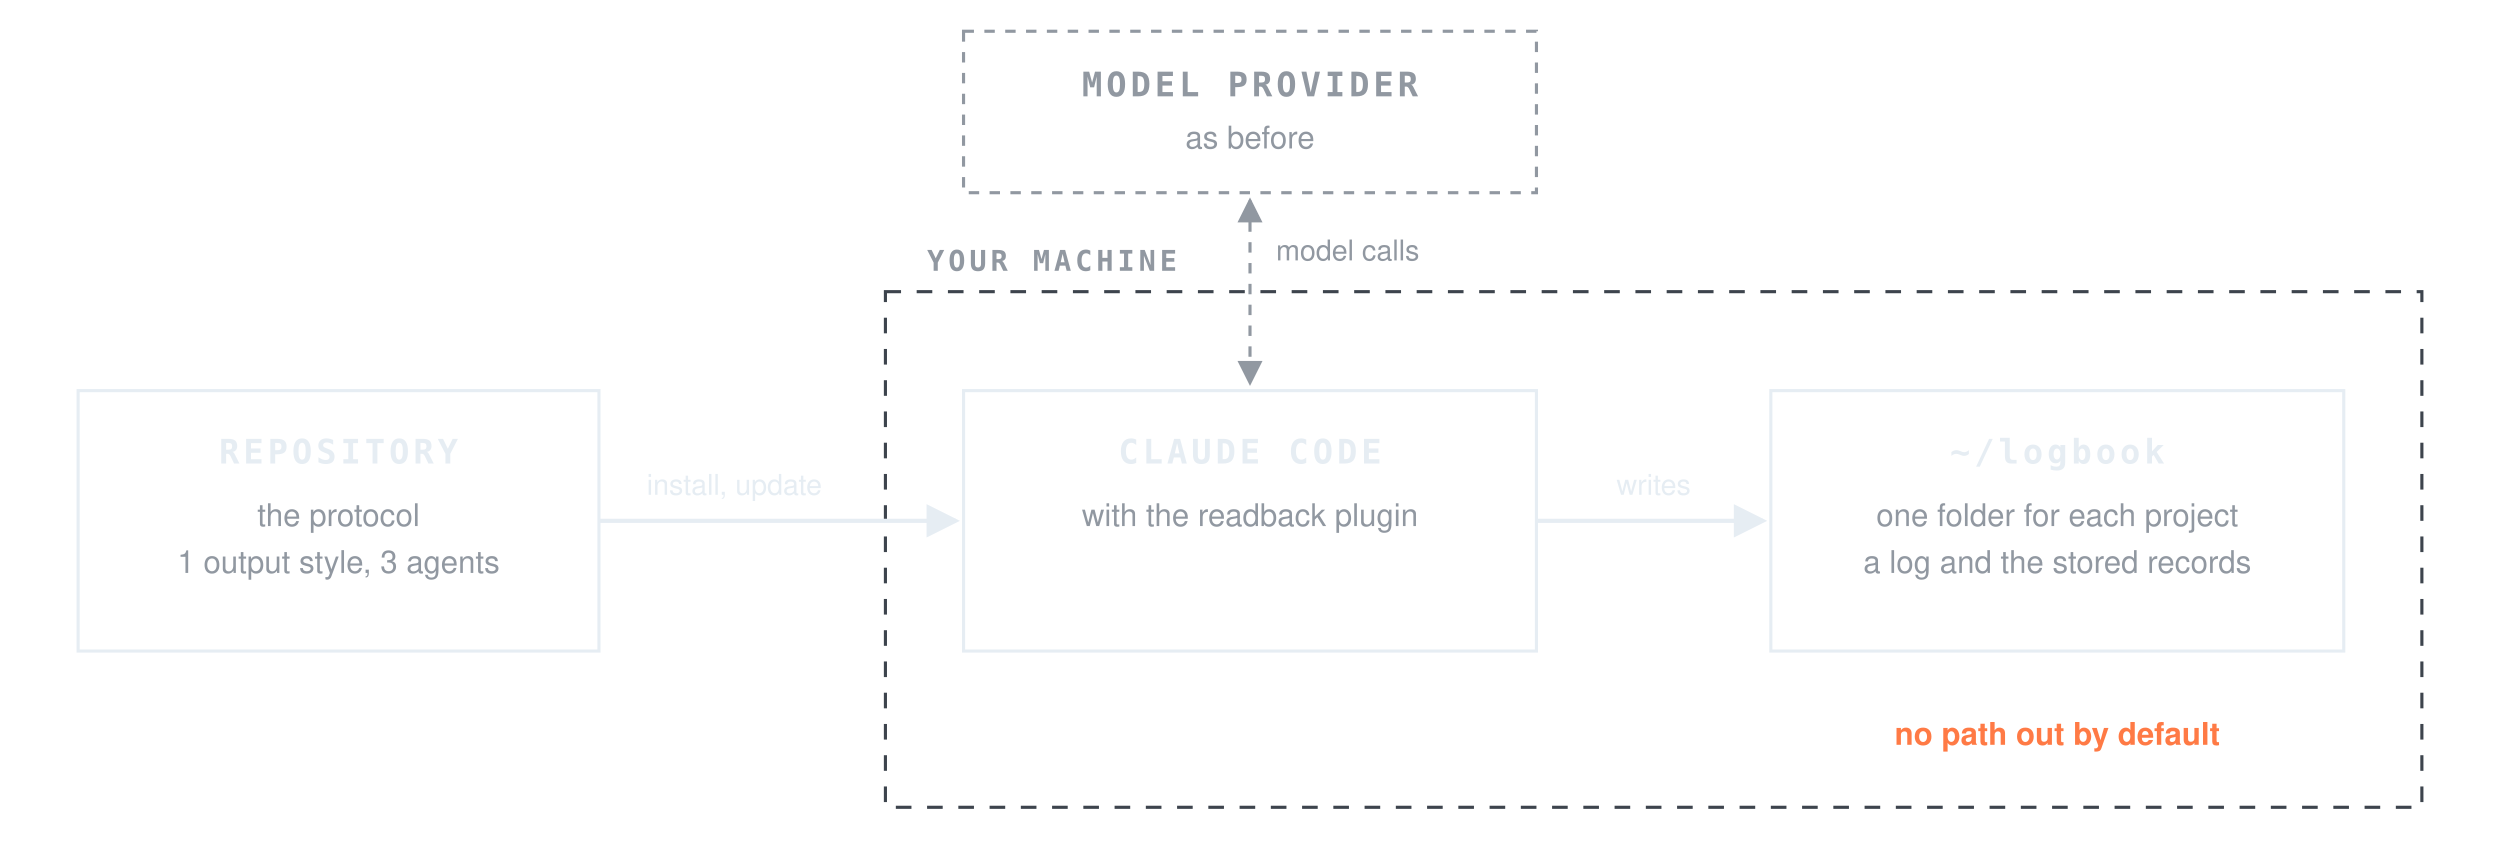
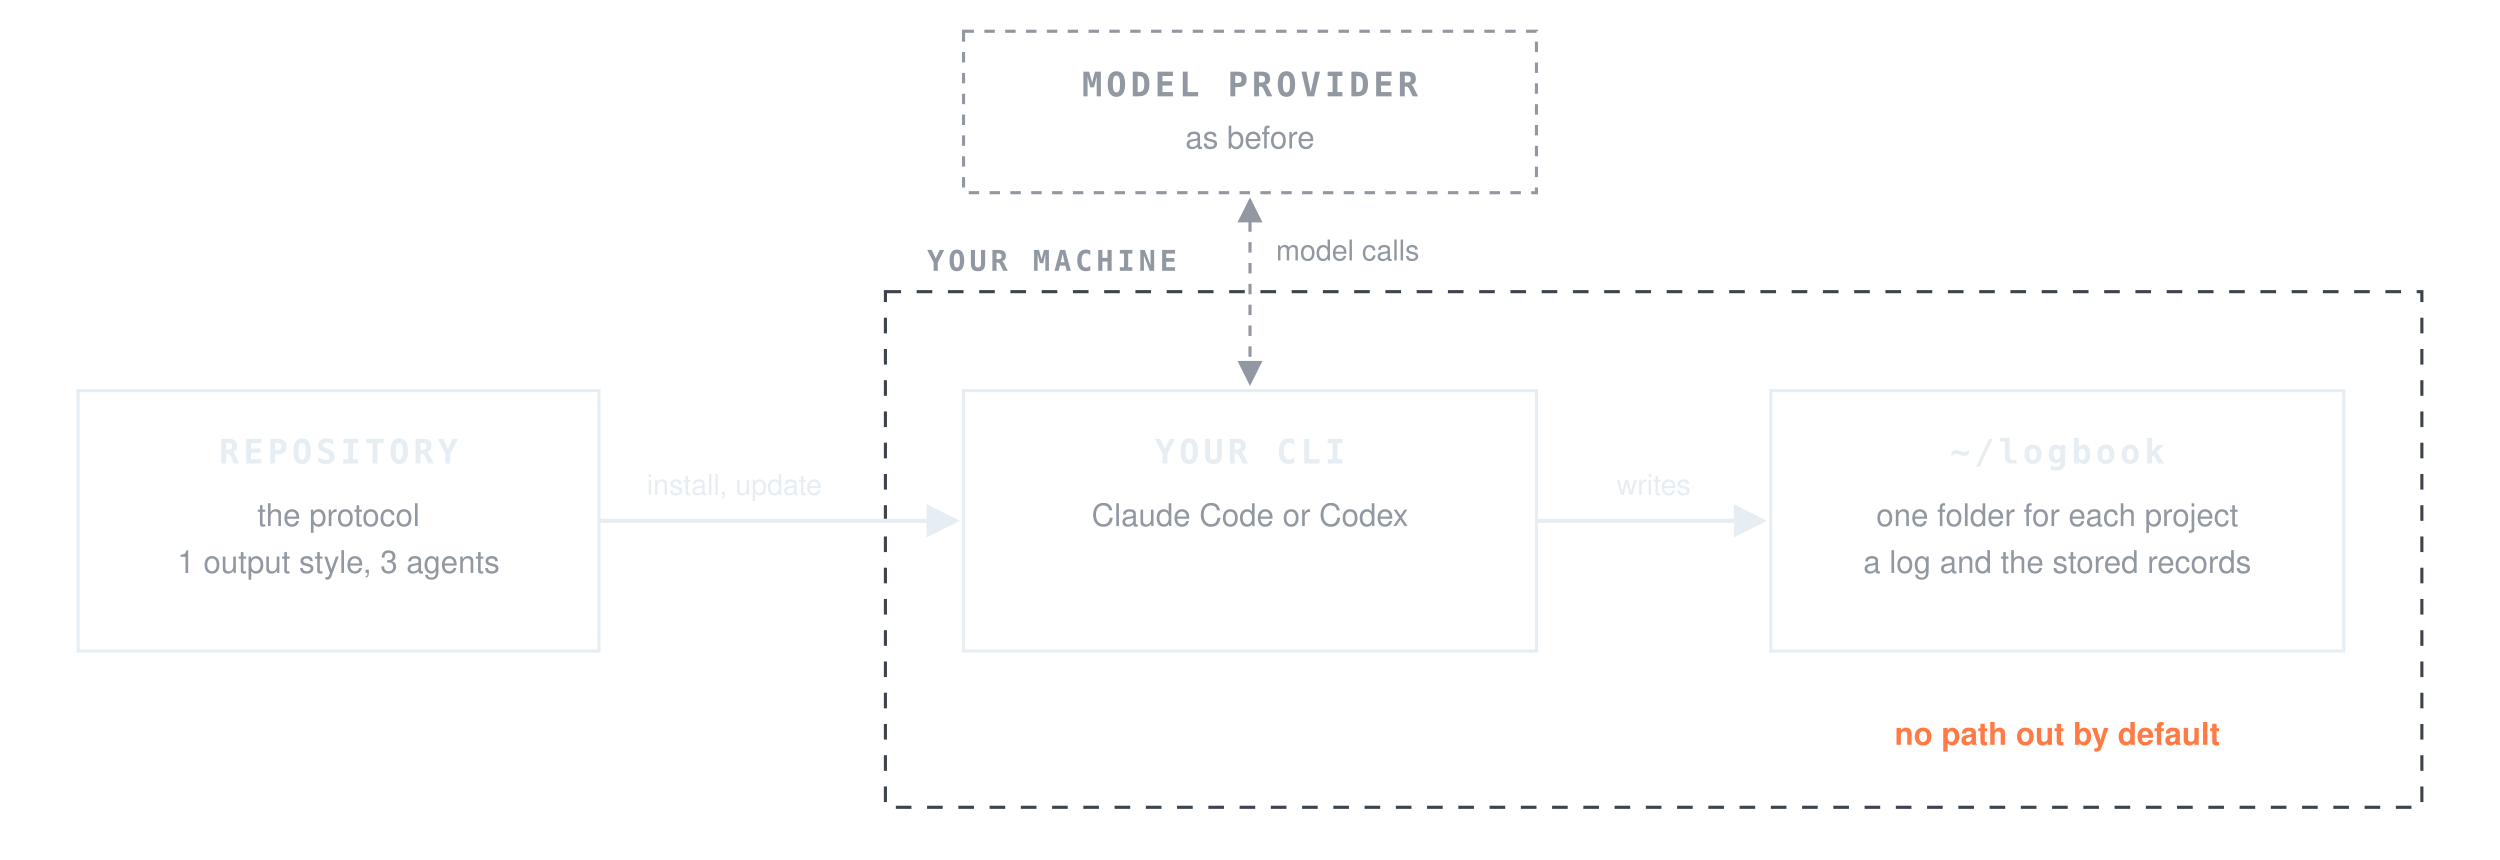
- <svg xmlns="http://www.w3.org/2000/svg" viewBox="0 0 960 330" width="960" height="330" role="img" aria-label="The repository installs rules into Claude Code. Claude Code writes records to a local logbook folder. By default readback adds no path out of the machine.">
+ <svg xmlns="http://www.w3.org/2000/svg" viewBox="0 0 960 330" width="960" height="330" role="img" aria-label="The repository installs rules into your CLI. The CLI writes records to a local logbook folder. By default readback adds no path out of the machine.">
  <defs>
    <marker id="a-fg" viewBox="0 0 8 8" refX="7" refY="4" markerWidth="8" markerHeight="8" orient="auto-start-reverse">
      <path d="M0,0 L8,4 L0,8 z" fill="#E6EDF3" />
    </marker>
    <marker id="a-accent" viewBox="0 0 8 8" refX="7" refY="4" markerWidth="8" markerHeight="8" orient="auto-start-reverse">
      <path d="M0,0 L8,4 L0,8 z" fill="#FF7A45" />
    </marker>
    <marker id="a-muted" viewBox="0 0 8 8" refX="7" refY="4" markerWidth="8" markerHeight="8" orient="auto-start-reverse">
      <path d="M0,0 L8,4 L0,8 z" fill="#9198A1" />
    </marker>
  </defs>
  <rect x="340" y="112" width="590" height="198" fill="none" stroke="#3D444D" stroke-width="1.2" stroke-dasharray="6 6" />
  <text x="356" y="104" fill="#9198A1" font-family="ui-monospace, SFMono-Regular, Menlo, Consolas, monospace" font-size="11" font-weight="700" text-anchor="start" letter-spacing="1.5">YOUR MACHINE</text>
  <rect x="30" y="150" width="200" height="100" fill="none" stroke="#E6EDF3" stroke-width="1.2" />
  <text x="130.0" y="178" fill="#E6EDF3" font-family="ui-monospace, SFMono-Regular, Menlo, Consolas, monospace" font-size="13" font-weight="700" text-anchor="middle" letter-spacing="1.5">REPOSITORY</text>
  <text x="130.0" y="202" fill="#9198A1" font-family="-apple-system, BlinkMacSystemFont, 'Segoe UI', Helvetica, Arial, sans-serif" font-size="12" font-weight="400" text-anchor="middle">the protocol</text>
  <text x="130.0" y="220" fill="#9198A1" font-family="-apple-system, BlinkMacSystemFont, 'Segoe UI', Helvetica, Arial, sans-serif" font-size="12" font-weight="400" text-anchor="middle">1 output style, 3 agents</text>
  <rect x="370" y="150" width="220" height="100" fill="none" stroke="#E6EDF3" stroke-width="1.2" />
-   <text x="480.0" y="178" fill="#E6EDF3" font-family="ui-monospace, SFMono-Regular, Menlo, Consolas, monospace" font-size="13" font-weight="700" text-anchor="middle" letter-spacing="1.5">CLAUDE CODE</text>
-   <text x="480.0" y="202" fill="#9198A1" font-family="-apple-system, BlinkMacSystemFont, 'Segoe UI', Helvetica, Arial, sans-serif" font-size="12" font-weight="400" text-anchor="middle">with the readback plugin</text>
+   <text x="480.0" y="178" fill="#E6EDF3" font-family="ui-monospace, SFMono-Regular, Menlo, Consolas, monospace" font-size="13" font-weight="700" text-anchor="middle" letter-spacing="1.5">YOUR CLI</text>
+   <text x="480.0" y="202" fill="#9198A1" font-family="-apple-system, BlinkMacSystemFont, 'Segoe UI', Helvetica, Arial, sans-serif" font-size="12" font-weight="400" text-anchor="middle">Claude Code or Codex</text>
  <rect x="680" y="150" width="220" height="100" fill="none" stroke="#E6EDF3" stroke-width="1.2" />
  <text x="790.0" y="178" fill="#E6EDF3" font-family="ui-monospace, SFMono-Regular, Menlo, Consolas, monospace" font-size="13" font-weight="700" text-anchor="middle" letter-spacing="1.5">~/logbook</text>
  <text x="790.0" y="202" fill="#9198A1" font-family="-apple-system, BlinkMacSystemFont, 'Segoe UI', Helvetica, Arial, sans-serif" font-size="12" font-weight="400" text-anchor="middle">one folder for each project</text>
  <text x="790.0" y="220" fill="#9198A1" font-family="-apple-system, BlinkMacSystemFont, 'Segoe UI', Helvetica, Arial, sans-serif" font-size="12" font-weight="400" text-anchor="middle">a log and the stored records</text>
  <rect x="370" y="12" width="220" height="62" fill="none" stroke="#9198A1" stroke-width="1.2" stroke-dasharray="4 4" />
  <text x="480.0" y="37" fill="#9198A1" font-family="ui-monospace, SFMono-Regular, Menlo, Consolas, monospace" font-size="13" font-weight="700" text-anchor="middle" letter-spacing="1.5">MODEL PROVIDER</text>
  <text x="480.0" y="57" fill="#9198A1" font-family="-apple-system, BlinkMacSystemFont, 'Segoe UI', Helvetica, Arial, sans-serif" font-size="12" font-weight="400" text-anchor="middle">as before</text>
  <line x1="230" y1="200" x2="367" y2="200" stroke="#E6EDF3" stroke-width="1.6" marker-end="url(#a-fg)" />
  <text x="282" y="190" fill="#E6EDF3" font-family="-apple-system, BlinkMacSystemFont, 'Segoe UI', Helvetica, Arial, sans-serif" font-size="11" font-weight="400" text-anchor="middle">install, update</text>
  <line x1="590" y1="200" x2="677" y2="200" stroke="#E6EDF3" stroke-width="1.6" marker-end="url(#a-fg)" />
  <text x="635" y="190" fill="#E6EDF3" font-family="-apple-system, BlinkMacSystemFont, 'Segoe UI', Helvetica, Arial, sans-serif" font-size="11" font-weight="400" text-anchor="middle">writes</text>
  <line x1="480" y1="77" x2="480" y2="147" stroke="#9198A1" stroke-width="1.2" stroke-dasharray="4 4" marker-start="url(#a-muted)" marker-end="url(#a-muted)" />
  <text x="490" y="100" fill="#9198A1" font-family="-apple-system, BlinkMacSystemFont, 'Segoe UI', Helvetica, Arial, sans-serif" font-size="11" font-weight="400" text-anchor="start">model calls</text>
  <text x="790" y="286" fill="#FF7A45" font-family="-apple-system, BlinkMacSystemFont, 'Segoe UI', Helvetica, Arial, sans-serif" font-size="12" font-weight="600" text-anchor="middle">no path out by default</text>
</svg>
